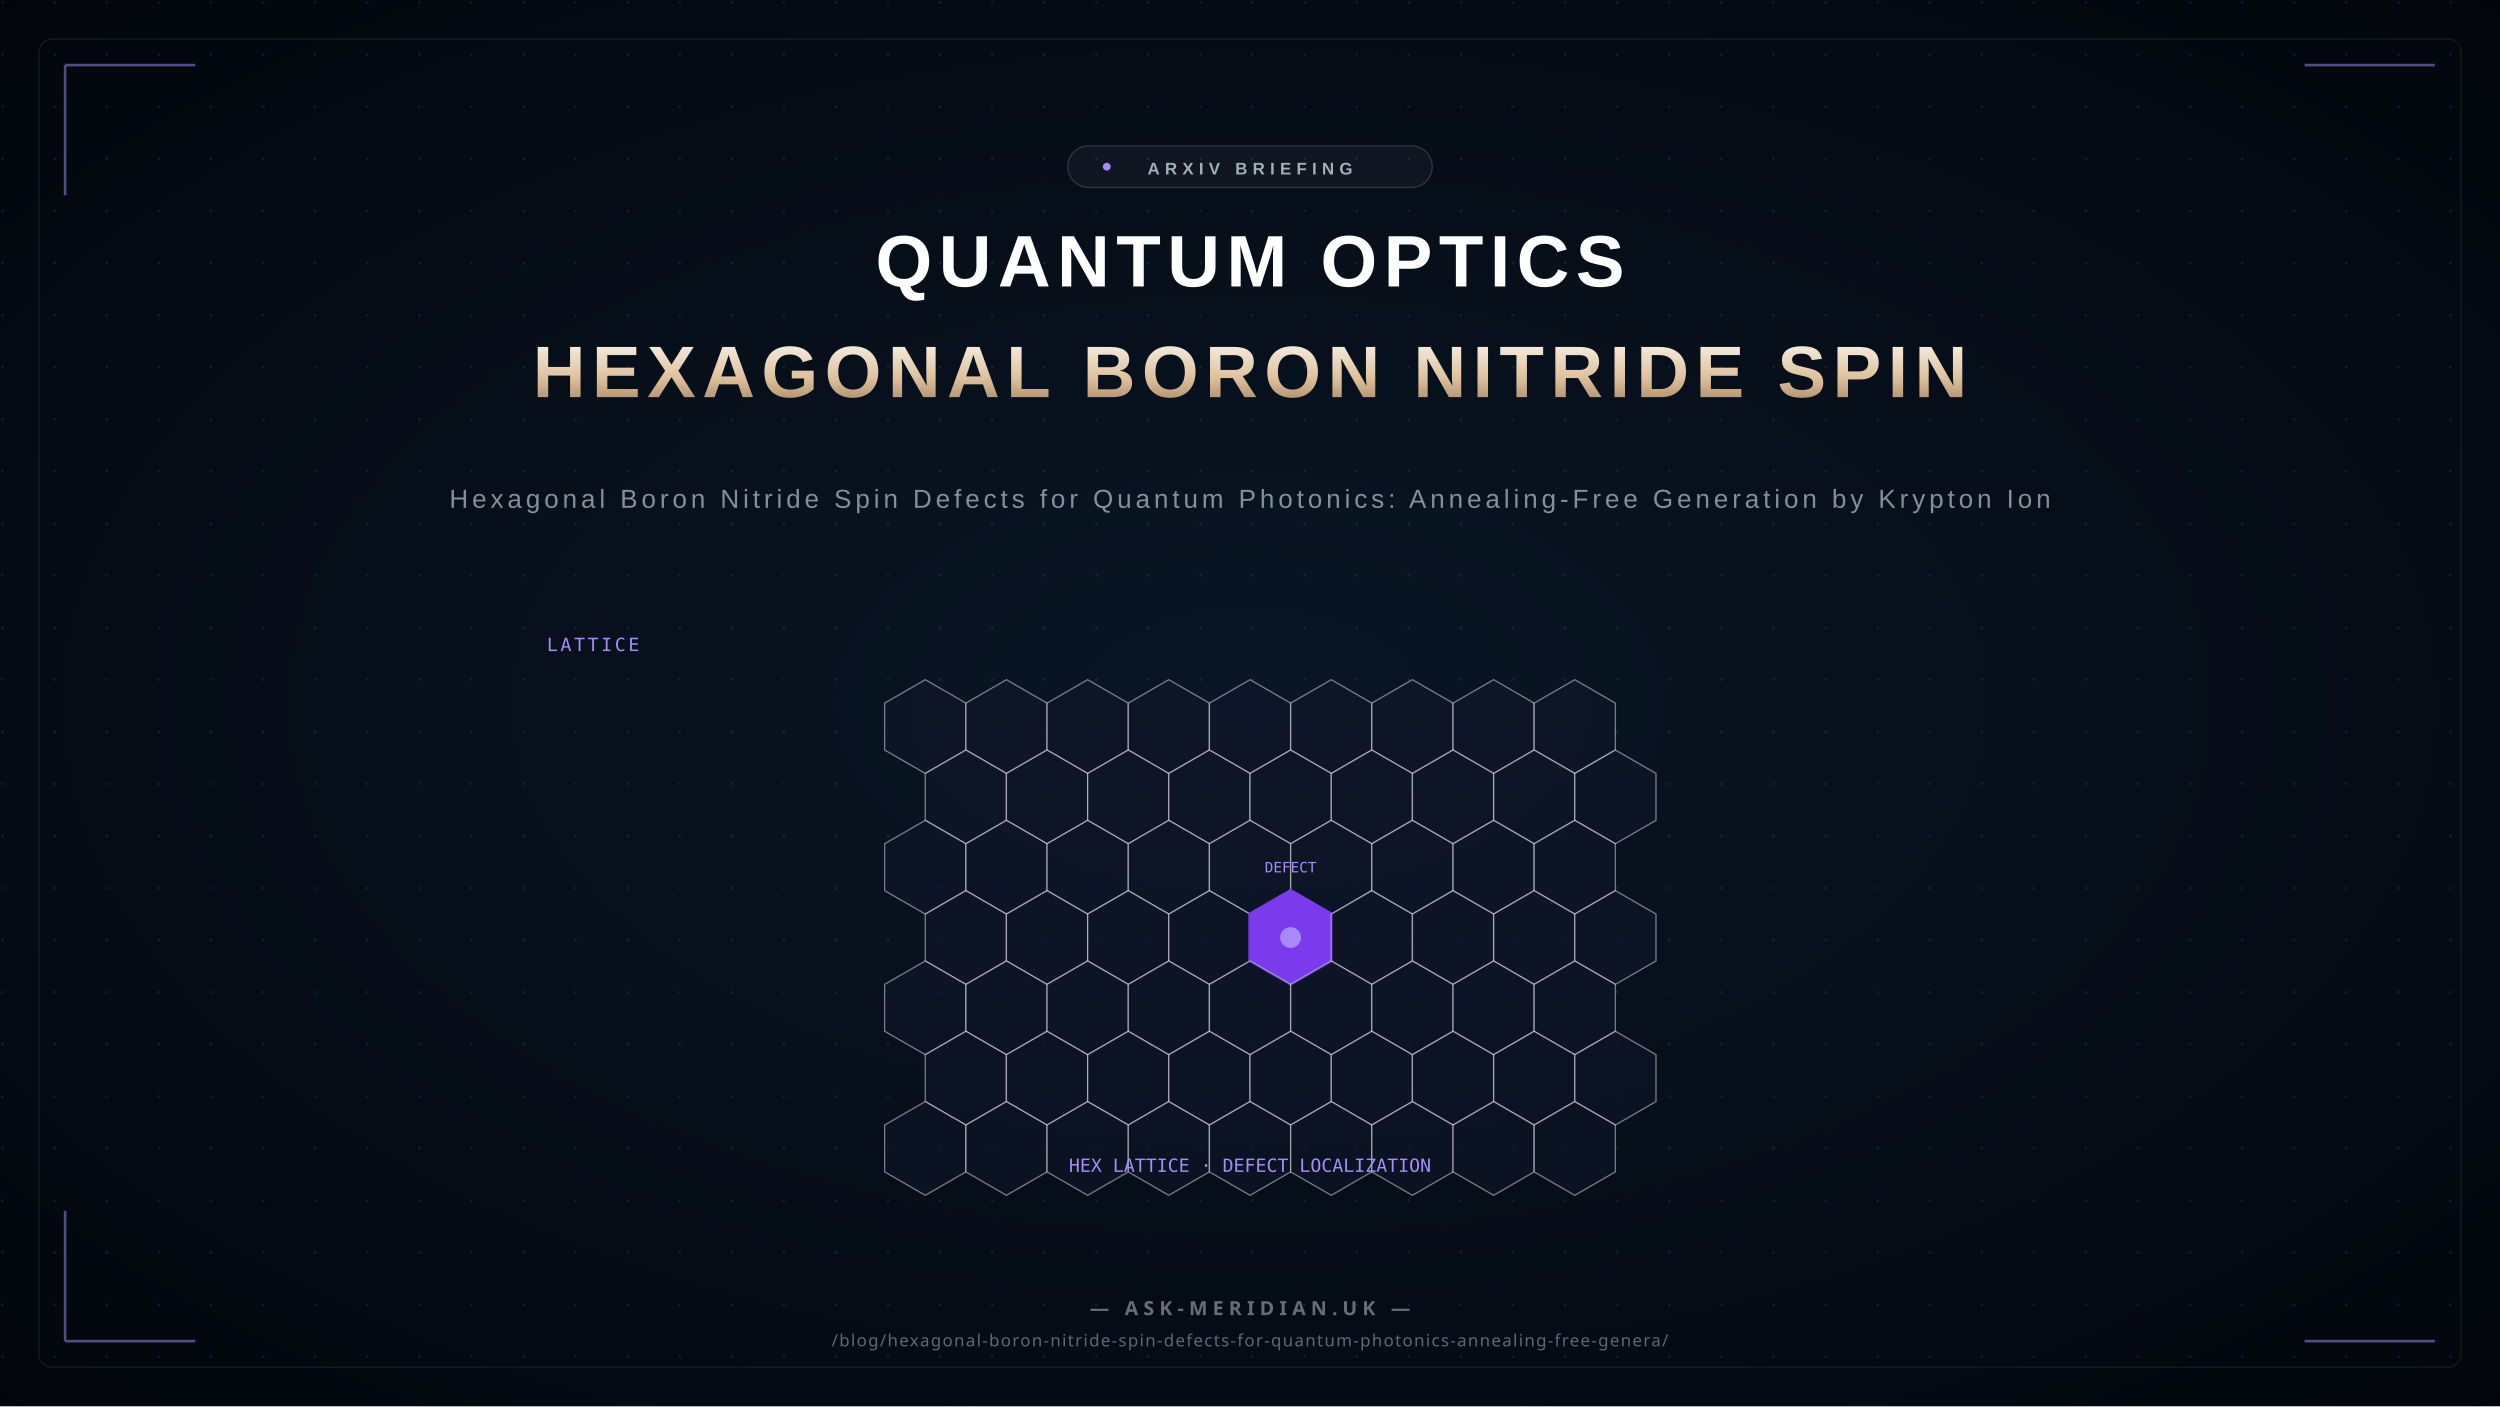
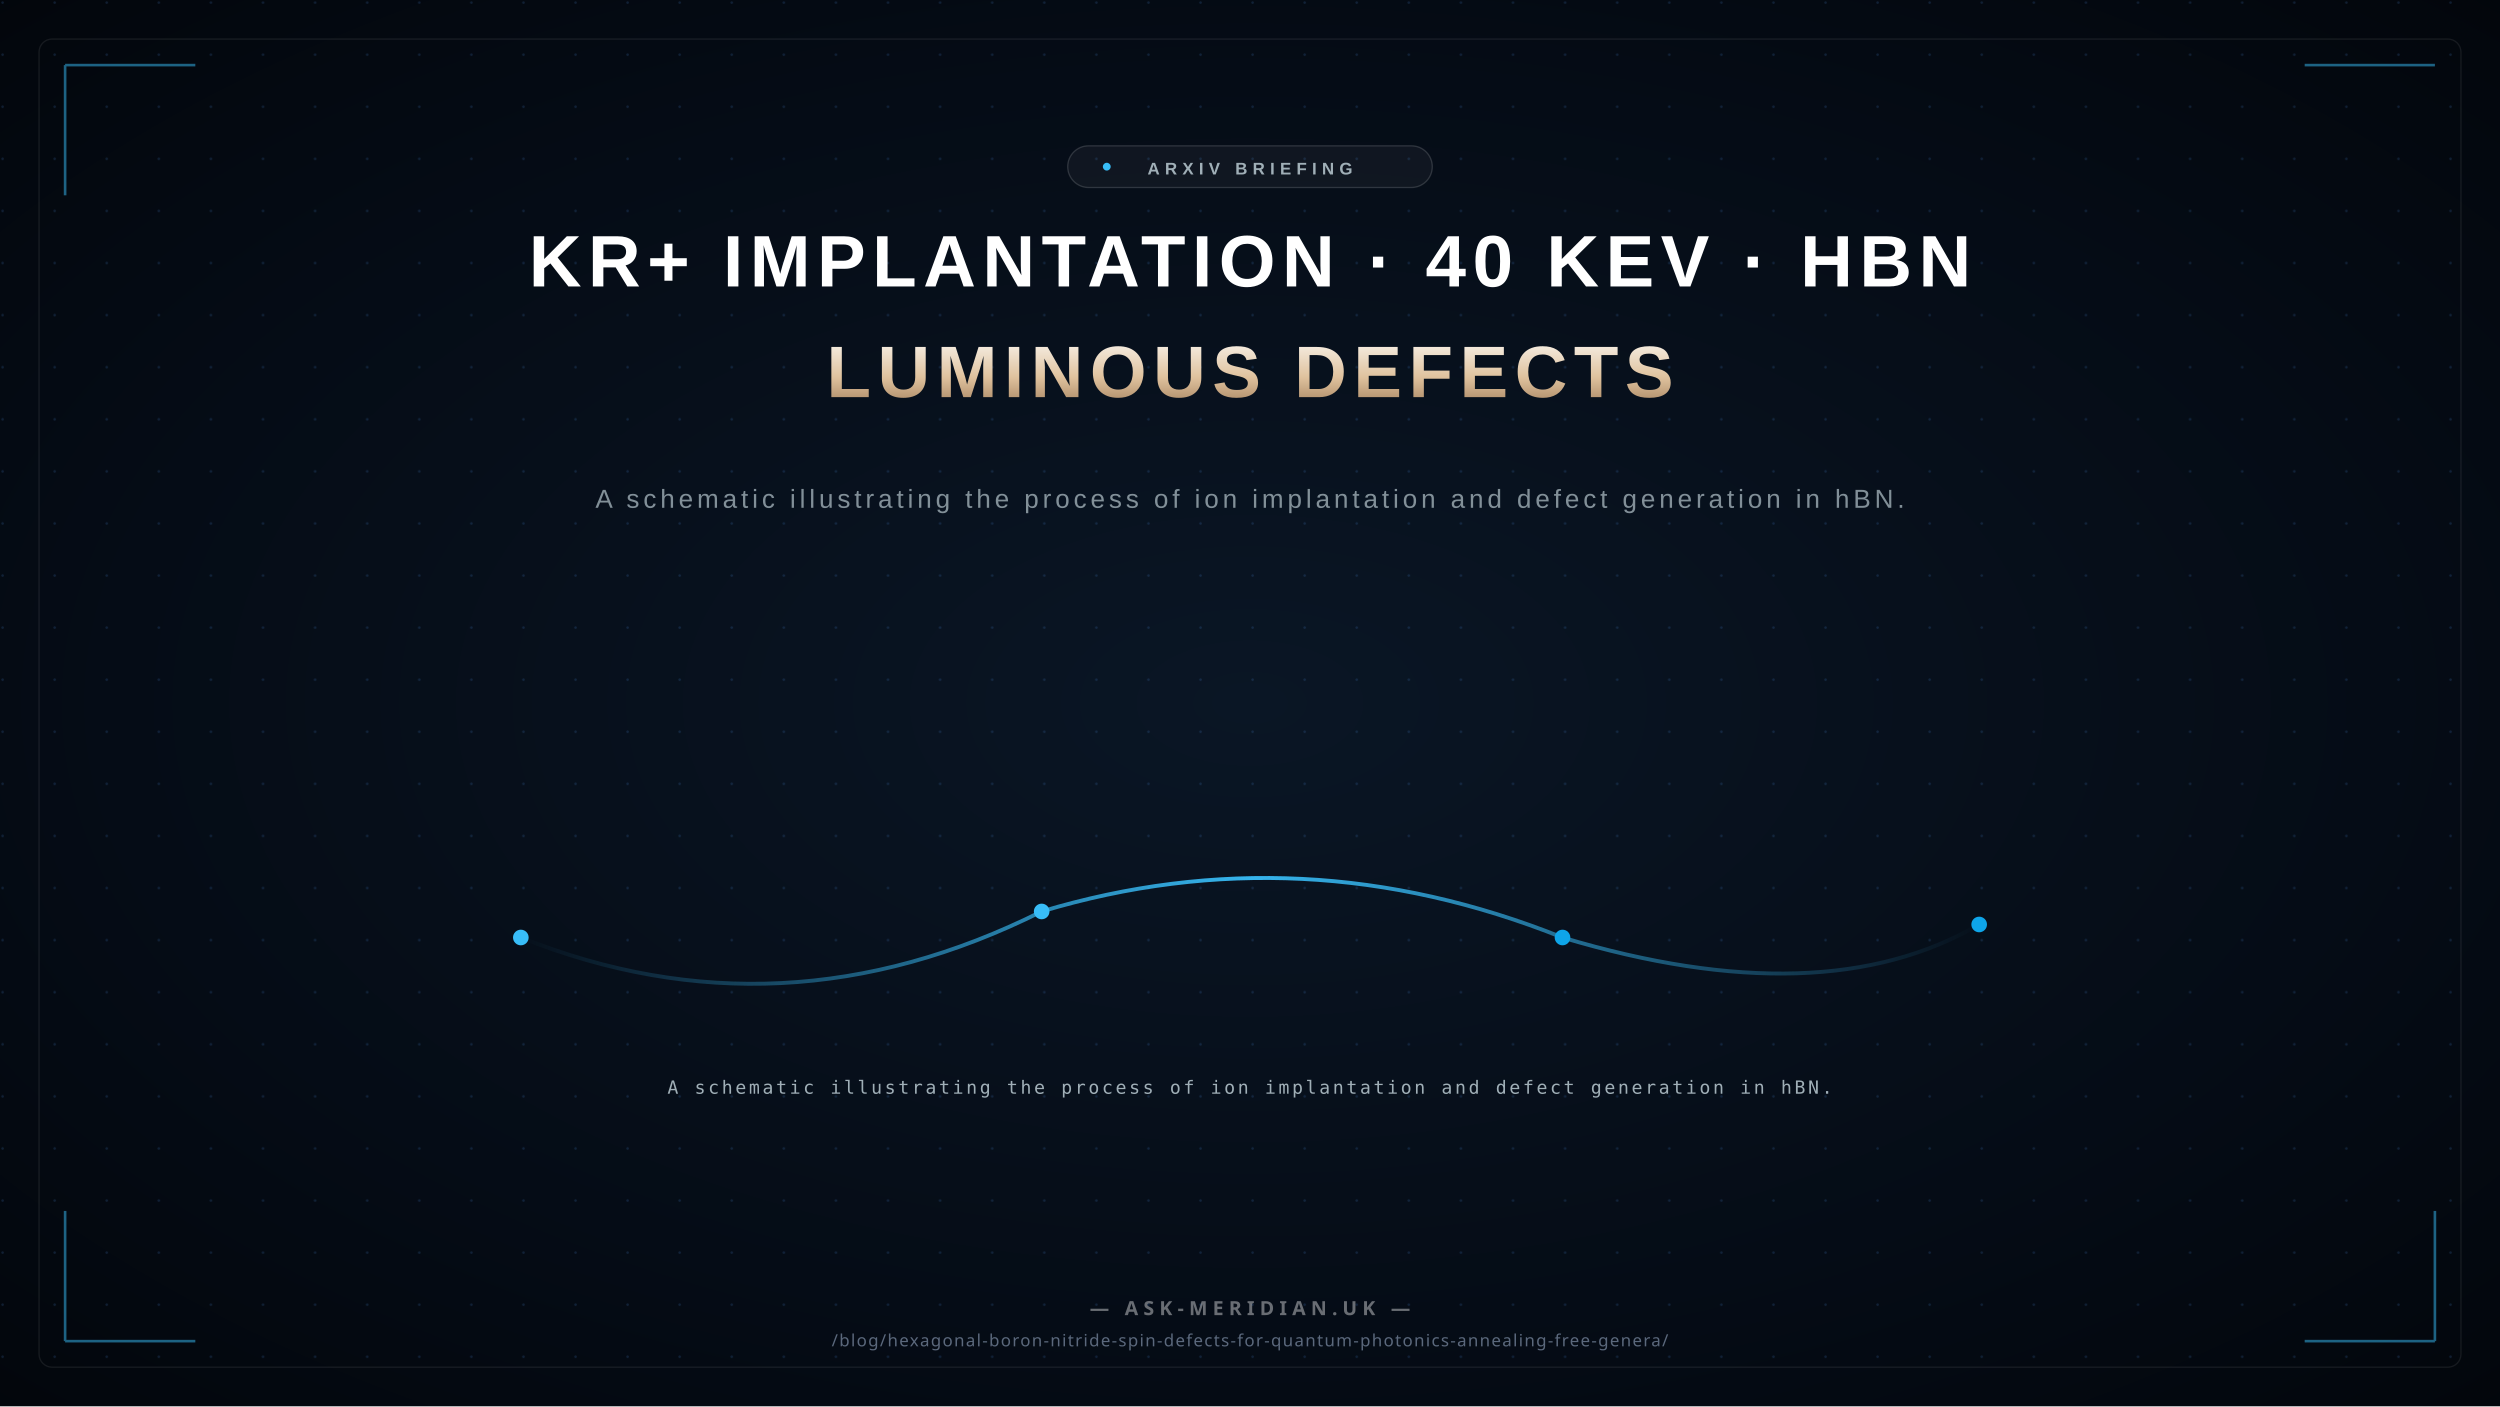
<svg xmlns="http://www.w3.org/2000/svg" viewBox="0 0 1920 1080" width="1920" height="1080">
  <defs>
    <radialGradient id="spaceGradient" cx="50%" cy="50%" r="75%">
      <stop offset="0%" stop-color="#0a1625" />
      <stop offset="60%" stop-color="#050c16" />
      <stop offset="100%" stop-color="#02050a" />
    </radialGradient>
    <linearGradient id="goldText" x1="0%" y1="0%" x2="0%" y2="100%">
      <stop offset="0%" stop-color="#f3e9dc" />
      <stop offset="60%" stop-color="#dfc29e" />
      <stop offset="100%" stop-color="#b89773" />
    </linearGradient>
    <linearGradient id="accentGrad" x1="0%" y1="0%" x2="100%" y2="0%">
-       <stop offset="0%" stop-color="#a78bfa" stop-opacity="0" />
-       <stop offset="50%" stop-color="#a78bfa" stop-opacity="0.95" />
-       <stop offset="100%" stop-color="#a78bfa" stop-opacity="0" />
-     </linearGradient>
-     <linearGradient id="spectrumGrad" x1="0%" y1="0%" x2="100%" y2="0%">
-       <stop offset="0%" stop-color="#ef4444" />
-       <stop offset="20%" stop-color="#f59e0b" />
-       <stop offset="40%" stop-color="#10b981" />
-       <stop offset="60%" stop-color="#3b82f6" />
-       <stop offset="80%" stop-color="#8b5cf6" />
-       <stop offset="100%" stop-color="#ec4899" />
+       <stop offset="0%" stop-color="#38bdf8" stop-opacity="0" />
+       <stop offset="50%" stop-color="#38bdf8" stop-opacity="0.95" />
+       <stop offset="100%" stop-color="#38bdf8" stop-opacity="0" />
    </linearGradient>
    <pattern id="dotPattern" width="40" height="40" patternUnits="userSpaceOnUse">
      <circle cx="2" cy="2" r="1" fill="#58a6ff" fill-opacity="0.15" />
    </pattern>
-     <filter id="glow">
-       <feGaussianBlur stdDeviation="3" result="b" />
-       <feMerge>
-         <feMergeNode in="b" />
-         <feMergeNode in="SourceGraphic" />
-       </feMerge>
-     </filter>
  </defs>
  <rect width="1920" height="1080" fill="url(#spaceGradient)" />
  <rect width="1920" height="1080" fill="url(#dotPattern)" />
  <rect x="30" y="30" width="1860" height="1020" rx="10" fill="none" stroke="#ffffff" stroke-width="1" opacity="0.08" />
  <g transform="translate(960, 220)" text-anchor="middle" font-family="Arial, sans-serif">
    <g transform="translate(0, -90)">
      <rect x="-140" y="-18" width="280" height="32" rx="16" fill="#ffffff" fill-opacity="0.04" stroke="#ffffff" stroke-opacity="0.15" stroke-width="1" />
-       <circle cx="-110" cy="-2" r="3" fill="#a78bfa" />
+       <circle cx="-110" cy="-2" r="3" fill="#38bdf8" />
      <text y="4" font-size="13" font-weight="bold" fill="#a0afb7" letter-spacing="4">ARXIV BRIEFING</text>
    </g>
-     <text font-size="56" font-weight="800" fill="#ffffff" letter-spacing="5">QUANTUM OPTICS</text>
-     <text y="85" font-size="56" font-weight="800" fill="url(#goldText)" letter-spacing="5">HEXAGONAL BORON NITRIDE SPIN</text>
-     <text y="170" font-size="20" font-weight="500" fill="#a0afb7" letter-spacing="3" opacity="0.8">Hexagonal Boron Nitride Spin Defects for Quantum Photonics: Annealing-Free Generation by Krypton Ion</text>
+     <text font-size="56" font-weight="800" fill="#ffffff" letter-spacing="5">KR+ IMPLANTATION · 40 KEV · HBN</text>
+     <text y="85" font-size="56" font-weight="800" fill="url(#goldText)" letter-spacing="5">LUMINOUS DEFECTS</text>
+     <text y="170" font-size="20" font-weight="500" fill="#a0afb7" letter-spacing="3" opacity="0.8">A schematic illustrating the process of ion implantation and defect generation in hBN.</text>
  </g>
  <g transform="translate(960, 720)">
-     <text x="-540" y="-220" font-family="monospace" font-size="14" fill="#a78bfa" letter-spacing="2">LATTICE</text>
-     <polygon points="-218.2,-144.0 -249.4,-126.0 -280.6,-144.0 -280.6,-180.0 -249.4,-198.0 -218.2,-180.0" fill="rgba(15,23,42,0.6)" stroke="#ffffff" stroke-opacity="0.45" stroke-width="1" />
-     <polygon points="-155.9,-144.0 -187.1,-126.0 -218.2,-144.0 -218.2,-180.0 -187.1,-198.0 -155.9,-180.0" fill="rgba(15,23,42,0.6)" stroke="#ffffff" stroke-opacity="0.45" stroke-width="1" />
-     <polygon points="-93.5,-144.0 -124.7,-126.0 -155.9,-144.0 -155.9,-180.0 -124.7,-198.0 -93.5,-180.0" fill="rgba(15,23,42,0.6)" stroke="#ffffff" stroke-opacity="0.45" stroke-width="1" />
-     <polygon points="-31.2,-144.0 -62.4,-126.0 -93.5,-144.0 -93.5,-180.0 -62.4,-198.0 -31.2,-180.0" fill="rgba(15,23,42,0.6)" stroke="#ffffff" stroke-opacity="0.45" stroke-width="1" />
-     <polygon points="31.2,-144.0 0.0,-126.0 -31.2,-144.0 -31.2,-180.0 -0.0,-198.0 31.2,-180.0" fill="rgba(15,23,42,0.6)" stroke="#ffffff" stroke-opacity="0.45" stroke-width="1" />
-     <polygon points="93.5,-144.0 62.4,-126.0 31.2,-144.0 31.2,-180.0 62.4,-198.0 93.5,-180.0" fill="rgba(15,23,42,0.6)" stroke="#ffffff" stroke-opacity="0.45" stroke-width="1" />
-     <polygon points="155.9,-144.0 124.7,-126.0 93.5,-144.0 93.5,-180.0 124.7,-198.0 155.9,-180.0" fill="rgba(15,23,42,0.6)" stroke="#ffffff" stroke-opacity="0.45" stroke-width="1" />
-     <polygon points="218.2,-144.0 187.1,-126.0 155.9,-144.0 155.9,-180.0 187.1,-198.0 218.2,-180.0" fill="rgba(15,23,42,0.6)" stroke="#ffffff" stroke-opacity="0.45" stroke-width="1" />
-     <polygon points="280.6,-144.0 249.4,-126.0 218.2,-144.0 218.2,-180.0 249.4,-198.0 280.6,-180.0" fill="rgba(15,23,42,0.6)" stroke="#ffffff" stroke-opacity="0.45" stroke-width="1" />
-     <polygon points="-187.1,-90.0 -218.2,-72.0 -249.4,-90.0 -249.4,-126.0 -218.2,-144.0 -187.1,-126.0" fill="rgba(15,23,42,0.6)" stroke="#ffffff" stroke-opacity="0.45" stroke-width="1" />
-     <polygon points="-124.7,-90.0 -155.9,-72.0 -187.1,-90.0 -187.1,-126.0 -155.9,-144.0 -124.7,-126.0" fill="rgba(15,23,42,0.6)" stroke="#ffffff" stroke-opacity="0.45" stroke-width="1" />
-     <polygon points="-62.4,-90.0 -93.5,-72.0 -124.7,-90.0 -124.7,-126.0 -93.5,-144.0 -62.4,-126.0" fill="rgba(15,23,42,0.6)" stroke="#ffffff" stroke-opacity="0.45" stroke-width="1" />
-     <polygon points="0.0,-90.0 -31.2,-72.0 -62.4,-90.0 -62.4,-126.0 -31.2,-144.0 -0.0,-126.0" fill="rgba(15,23,42,0.6)" stroke="#ffffff" stroke-opacity="0.45" stroke-width="1" />
-     <polygon points="62.4,-90.0 31.2,-72.0 0.0,-90.0 -0.0,-126.0 31.2,-144.0 62.4,-126.0" fill="rgba(15,23,42,0.6)" stroke="#ffffff" stroke-opacity="0.45" stroke-width="1" />
-     <polygon points="124.7,-90.0 93.5,-72.0 62.4,-90.0 62.4,-126.0 93.5,-144.0 124.7,-126.0" fill="rgba(15,23,42,0.6)" stroke="#ffffff" stroke-opacity="0.45" stroke-width="1" />
-     <polygon points="187.1,-90.0 155.9,-72.0 124.7,-90.0 124.7,-126.0 155.9,-144.0 187.1,-126.0" fill="rgba(15,23,42,0.6)" stroke="#ffffff" stroke-opacity="0.45" stroke-width="1" />
-     <polygon points="249.4,-90.0 218.2,-72.0 187.1,-90.0 187.1,-126.0 218.2,-144.0 249.4,-126.0" fill="rgba(15,23,42,0.6)" stroke="#ffffff" stroke-opacity="0.45" stroke-width="1" />
-     <polygon points="311.8,-90.0 280.6,-72.0 249.4,-90.0 249.4,-126.0 280.6,-144.0 311.8,-126.0" fill="rgba(15,23,42,0.6)" stroke="#ffffff" stroke-opacity="0.45" stroke-width="1" />
-     <polygon points="-218.2,-36.0 -249.4,-18.0 -280.6,-36.0 -280.6,-72.0 -249.4,-90.0 -218.2,-72.0" fill="rgba(15,23,42,0.6)" stroke="#ffffff" stroke-opacity="0.45" stroke-width="1" />
-     <polygon points="-155.9,-36.0 -187.1,-18.0 -218.2,-36.0 -218.2,-72.0 -187.1,-90.0 -155.9,-72.0" fill="rgba(15,23,42,0.6)" stroke="#ffffff" stroke-opacity="0.45" stroke-width="1" />
-     <polygon points="-93.5,-36.0 -124.7,-18.0 -155.9,-36.0 -155.9,-72.0 -124.7,-90.0 -93.5,-72.0" fill="rgba(15,23,42,0.6)" stroke="#ffffff" stroke-opacity="0.45" stroke-width="1" />
-     <polygon points="-31.2,-36.0 -62.4,-18.0 -93.5,-36.0 -93.5,-72.0 -62.4,-90.0 -31.2,-72.0" fill="rgba(15,23,42,0.6)" stroke="#ffffff" stroke-opacity="0.45" stroke-width="1" />
-     <polygon points="31.2,-36.0 0.0,-18.0 -31.2,-36.0 -31.2,-72.0 -0.0,-90.0 31.2,-72.0" fill="rgba(15,23,42,0.6)" stroke="#ffffff" stroke-opacity="0.45" stroke-width="1" />
-     <polygon points="93.5,-36.0 62.4,-18.0 31.2,-36.0 31.2,-72.0 62.4,-90.0 93.5,-72.0" fill="rgba(15,23,42,0.6)" stroke="#ffffff" stroke-opacity="0.45" stroke-width="1" />
-     <polygon points="155.9,-36.0 124.7,-18.0 93.5,-36.0 93.5,-72.0 124.7,-90.0 155.9,-72.0" fill="rgba(15,23,42,0.6)" stroke="#ffffff" stroke-opacity="0.45" stroke-width="1" />
-     <polygon points="218.2,-36.0 187.1,-18.0 155.9,-36.0 155.9,-72.0 187.1,-90.0 218.2,-72.0" fill="rgba(15,23,42,0.6)" stroke="#ffffff" stroke-opacity="0.45" stroke-width="1" />
-     <polygon points="280.6,-36.0 249.4,-18.0 218.2,-36.0 218.2,-72.0 249.4,-90.0 280.6,-72.0" fill="rgba(15,23,42,0.6)" stroke="#ffffff" stroke-opacity="0.45" stroke-width="1" />
-     <polygon points="-187.1,18.0 -218.2,36.0 -249.4,18.0 -249.4,-18.0 -218.2,-36.0 -187.1,-18.0" fill="rgba(15,23,42,0.6)" stroke="#ffffff" stroke-opacity="0.45" stroke-width="1" />
-     <polygon points="-124.7,18.0 -155.9,36.0 -187.1,18.0 -187.1,-18.0 -155.9,-36.0 -124.7,-18.0" fill="rgba(15,23,42,0.6)" stroke="#ffffff" stroke-opacity="0.45" stroke-width="1" />
-     <polygon points="-62.4,18.0 -93.5,36.0 -124.7,18.0 -124.7,-18.0 -93.5,-36.0 -62.4,-18.0" fill="rgba(15,23,42,0.6)" stroke="#ffffff" stroke-opacity="0.45" stroke-width="1" />
-     <polygon points="0.0,18.0 -31.2,36.0 -62.4,18.0 -62.4,-18.0 -31.2,-36.0 -0.0,-18.0" fill="rgba(15,23,42,0.6)" stroke="#ffffff" stroke-opacity="0.45" stroke-width="1" />
-     <polygon points="62.4,18.0 31.2,36.0 0.0,18.0 -0.0,-18.0 31.2,-36.0 62.4,-18.0" fill="#7c3aed" stroke="#7c3aed" stroke-opacity="1" stroke-width="2.5" />
-     <circle cx="31.177" cy="0" r="8" fill="#a78bfa" />
-     <text x="31.177" y="-50" font-family="monospace" font-size="11" fill="#a78bfa" text-anchor="middle">DEFECT</text>
-     <polygon points="124.7,18.0 93.5,36.0 62.4,18.0 62.4,-18.0 93.5,-36.0 124.7,-18.0" fill="rgba(15,23,42,0.6)" stroke="#ffffff" stroke-opacity="0.45" stroke-width="1" />
-     <polygon points="187.1,18.0 155.9,36.0 124.7,18.0 124.7,-18.0 155.9,-36.0 187.1,-18.0" fill="rgba(15,23,42,0.6)" stroke="#ffffff" stroke-opacity="0.45" stroke-width="1" />
-     <polygon points="249.4,18.0 218.2,36.0 187.1,18.0 187.1,-18.0 218.2,-36.0 249.4,-18.0" fill="rgba(15,23,42,0.6)" stroke="#ffffff" stroke-opacity="0.45" stroke-width="1" />
-     <polygon points="311.8,18.0 280.6,36.0 249.4,18.0 249.4,-18.0 280.6,-36.0 311.8,-18.0" fill="rgba(15,23,42,0.6)" stroke="#ffffff" stroke-opacity="0.45" stroke-width="1" />
-     <polygon points="-218.2,72.0 -249.4,90.0 -280.6,72.0 -280.6,36.0 -249.4,18.0 -218.2,36.0" fill="rgba(15,23,42,0.6)" stroke="#ffffff" stroke-opacity="0.45" stroke-width="1" />
-     <polygon points="-155.9,72.0 -187.1,90.0 -218.2,72.0 -218.2,36.0 -187.1,18.0 -155.9,36.0" fill="rgba(15,23,42,0.6)" stroke="#ffffff" stroke-opacity="0.45" stroke-width="1" />
-     <polygon points="-93.5,72.0 -124.7,90.0 -155.9,72.0 -155.9,36.0 -124.7,18.0 -93.5,36.0" fill="rgba(15,23,42,0.6)" stroke="#ffffff" stroke-opacity="0.45" stroke-width="1" />
-     <polygon points="-31.2,72.0 -62.4,90.0 -93.5,72.0 -93.5,36.0 -62.4,18.0 -31.2,36.0" fill="rgba(15,23,42,0.6)" stroke="#ffffff" stroke-opacity="0.45" stroke-width="1" />
-     <polygon points="31.2,72.0 0.0,90.0 -31.2,72.0 -31.2,36.0 -0.0,18.0 31.2,36.0" fill="rgba(15,23,42,0.6)" stroke="#ffffff" stroke-opacity="0.45" stroke-width="1" />
-     <polygon points="93.5,72.0 62.4,90.0 31.2,72.0 31.2,36.0 62.4,18.0 93.5,36.0" fill="rgba(15,23,42,0.6)" stroke="#ffffff" stroke-opacity="0.45" stroke-width="1" />
-     <polygon points="155.9,72.0 124.7,90.0 93.5,72.0 93.5,36.0 124.7,18.0 155.9,36.0" fill="rgba(15,23,42,0.6)" stroke="#ffffff" stroke-opacity="0.45" stroke-width="1" />
-     <polygon points="218.2,72.0 187.1,90.0 155.9,72.0 155.9,36.0 187.1,18.0 218.2,36.0" fill="rgba(15,23,42,0.6)" stroke="#ffffff" stroke-opacity="0.45" stroke-width="1" />
-     <polygon points="280.6,72.0 249.4,90.0 218.2,72.0 218.2,36.0 249.4,18.0 280.6,36.0" fill="rgba(15,23,42,0.6)" stroke="#ffffff" stroke-opacity="0.45" stroke-width="1" />
-     <polygon points="-187.1,126.0 -218.2,144.0 -249.4,126.0 -249.4,90.0 -218.2,72.0 -187.1,90.0" fill="rgba(15,23,42,0.6)" stroke="#ffffff" stroke-opacity="0.45" stroke-width="1" />
-     <polygon points="-124.7,126.0 -155.9,144.0 -187.1,126.0 -187.1,90.0 -155.9,72.0 -124.7,90.0" fill="rgba(15,23,42,0.6)" stroke="#ffffff" stroke-opacity="0.45" stroke-width="1" />
-     <polygon points="-62.4,126.0 -93.5,144.0 -124.7,126.0 -124.7,90.0 -93.5,72.0 -62.4,90.0" fill="rgba(15,23,42,0.6)" stroke="#ffffff" stroke-opacity="0.45" stroke-width="1" />
-     <polygon points="0.0,126.0 -31.2,144.0 -62.4,126.0 -62.4,90.0 -31.2,72.0 -0.0,90.0" fill="rgba(15,23,42,0.6)" stroke="#ffffff" stroke-opacity="0.45" stroke-width="1" />
-     <polygon points="62.4,126.0 31.2,144.0 0.0,126.0 -0.0,90.0 31.2,72.0 62.4,90.0" fill="rgba(15,23,42,0.6)" stroke="#ffffff" stroke-opacity="0.45" stroke-width="1" />
-     <polygon points="124.7,126.0 93.5,144.0 62.4,126.0 62.4,90.0 93.5,72.0 124.7,90.0" fill="rgba(15,23,42,0.6)" stroke="#ffffff" stroke-opacity="0.45" stroke-width="1" />
-     <polygon points="187.1,126.0 155.9,144.0 124.7,126.0 124.7,90.0 155.9,72.0 187.1,90.0" fill="rgba(15,23,42,0.6)" stroke="#ffffff" stroke-opacity="0.45" stroke-width="1" />
-     <polygon points="249.4,126.0 218.2,144.0 187.1,126.0 187.1,90.0 218.2,72.0 249.4,90.0" fill="rgba(15,23,42,0.6)" stroke="#ffffff" stroke-opacity="0.45" stroke-width="1" />
-     <polygon points="311.8,126.0 280.6,144.0 249.4,126.0 249.4,90.0 280.6,72.0 311.8,90.0" fill="rgba(15,23,42,0.6)" stroke="#ffffff" stroke-opacity="0.45" stroke-width="1" />
-     <polygon points="-218.2,180.0 -249.4,198.0 -280.6,180.0 -280.6,144.0 -249.4,126.0 -218.2,144.0" fill="rgba(15,23,42,0.6)" stroke="#ffffff" stroke-opacity="0.45" stroke-width="1" />
-     <polygon points="-155.9,180.0 -187.1,198.0 -218.2,180.0 -218.2,144.0 -187.1,126.0 -155.9,144.0" fill="rgba(15,23,42,0.6)" stroke="#ffffff" stroke-opacity="0.45" stroke-width="1" />
-     <polygon points="-93.5,180.0 -124.7,198.0 -155.9,180.0 -155.9,144.0 -124.7,126.0 -93.5,144.0" fill="rgba(15,23,42,0.6)" stroke="#ffffff" stroke-opacity="0.45" stroke-width="1" />
-     <polygon points="-31.2,180.0 -62.4,198.0 -93.5,180.0 -93.5,144.0 -62.4,126.0 -31.2,144.0" fill="rgba(15,23,42,0.6)" stroke="#ffffff" stroke-opacity="0.45" stroke-width="1" />
-     <polygon points="31.2,180.0 0.0,198.0 -31.2,180.0 -31.2,144.0 -0.0,126.0 31.2,144.0" fill="rgba(15,23,42,0.6)" stroke="#ffffff" stroke-opacity="0.45" stroke-width="1" />
-     <polygon points="93.5,180.0 62.4,198.0 31.2,180.0 31.2,144.0 62.4,126.0 93.5,144.0" fill="rgba(15,23,42,0.6)" stroke="#ffffff" stroke-opacity="0.45" stroke-width="1" />
-     <polygon points="155.9,180.0 124.7,198.0 93.5,180.0 93.5,144.0 124.7,126.0 155.9,144.0" fill="rgba(15,23,42,0.6)" stroke="#ffffff" stroke-opacity="0.45" stroke-width="1" />
-     <polygon points="218.2,180.0 187.1,198.0 155.9,180.0 155.9,144.0 187.1,126.0 218.2,144.0" fill="rgba(15,23,42,0.6)" stroke="#ffffff" stroke-opacity="0.45" stroke-width="1" />
-     <polygon points="280.6,180.0 249.4,198.0 218.2,180.0 218.2,144.0 249.4,126.0 280.6,144.0" fill="rgba(15,23,42,0.6)" stroke="#ffffff" stroke-opacity="0.45" stroke-width="1" />
-     <text x="0" y="180" font-family="monospace" font-size="14" fill="#a78bfa" text-anchor="middle">HEX LATTICE · DEFECT LOCALIZATION</text>
+     <path d="M -560,0 Q -360,80 -160,-20 Q 40,-80 240,0 Q 440,60 560,-10" stroke="url(#accentGrad)" stroke-width="3" fill="none" />
+     <circle cx="-560" cy="0" r="6" fill="#38bdf8" />
+     <circle cx="-160" cy="-20" r="6" fill="#38bdf8" />
+     <circle cx="240" cy="0" r="6" fill="#0ea5e9" />
+     <circle cx="560" cy="-10" r="6" fill="#0ea5e9" />
+     <text x="0" y="120" text-anchor="middle" font-family="monospace" font-size="14" fill="#a0afb7" letter-spacing="2">A schematic illustrating the process of ion implantation and defect generation in hBN.</text>
  </g>
-   <g stroke="#a78bfa" stroke-width="2" fill="none" opacity="0.5">
+   <g stroke="#38bdf8" stroke-width="2" fill="none" opacity="0.5">
    <path d="M 50,50 L 150,50 M 50,50 L 50,150" />
    <path d="M 1870,50 L 1770,50 M 1870,50 M 1870,150" />
    <path d="M 50,1030 L 150,1030 M 50,1030 L 50,930" />
-     <path d="M 1870,1030 L 1770,1030 M 1870,1030 M 1870,930" />
+     <path d="M 1870,1030 L 1770,1030 M 1870,1030 L 1870,930" />
  </g>
  <g transform="translate(960, 1010)" text-anchor="middle" font-family="sans-serif">
    <text font-size="15" font-weight="bold" fill="#ffffff" fill-opacity="0.4" letter-spacing="4">— ASK-MERIDIAN.UK —</text>
    <text y="24" font-size="13" fill="#718096" fill-opacity="0.8" letter-spacing="1">/blog/hexagonal-boron-nitride-spin-defects-for-quantum-photonics-annealing-free-genera/</text>
  </g>
</svg>
